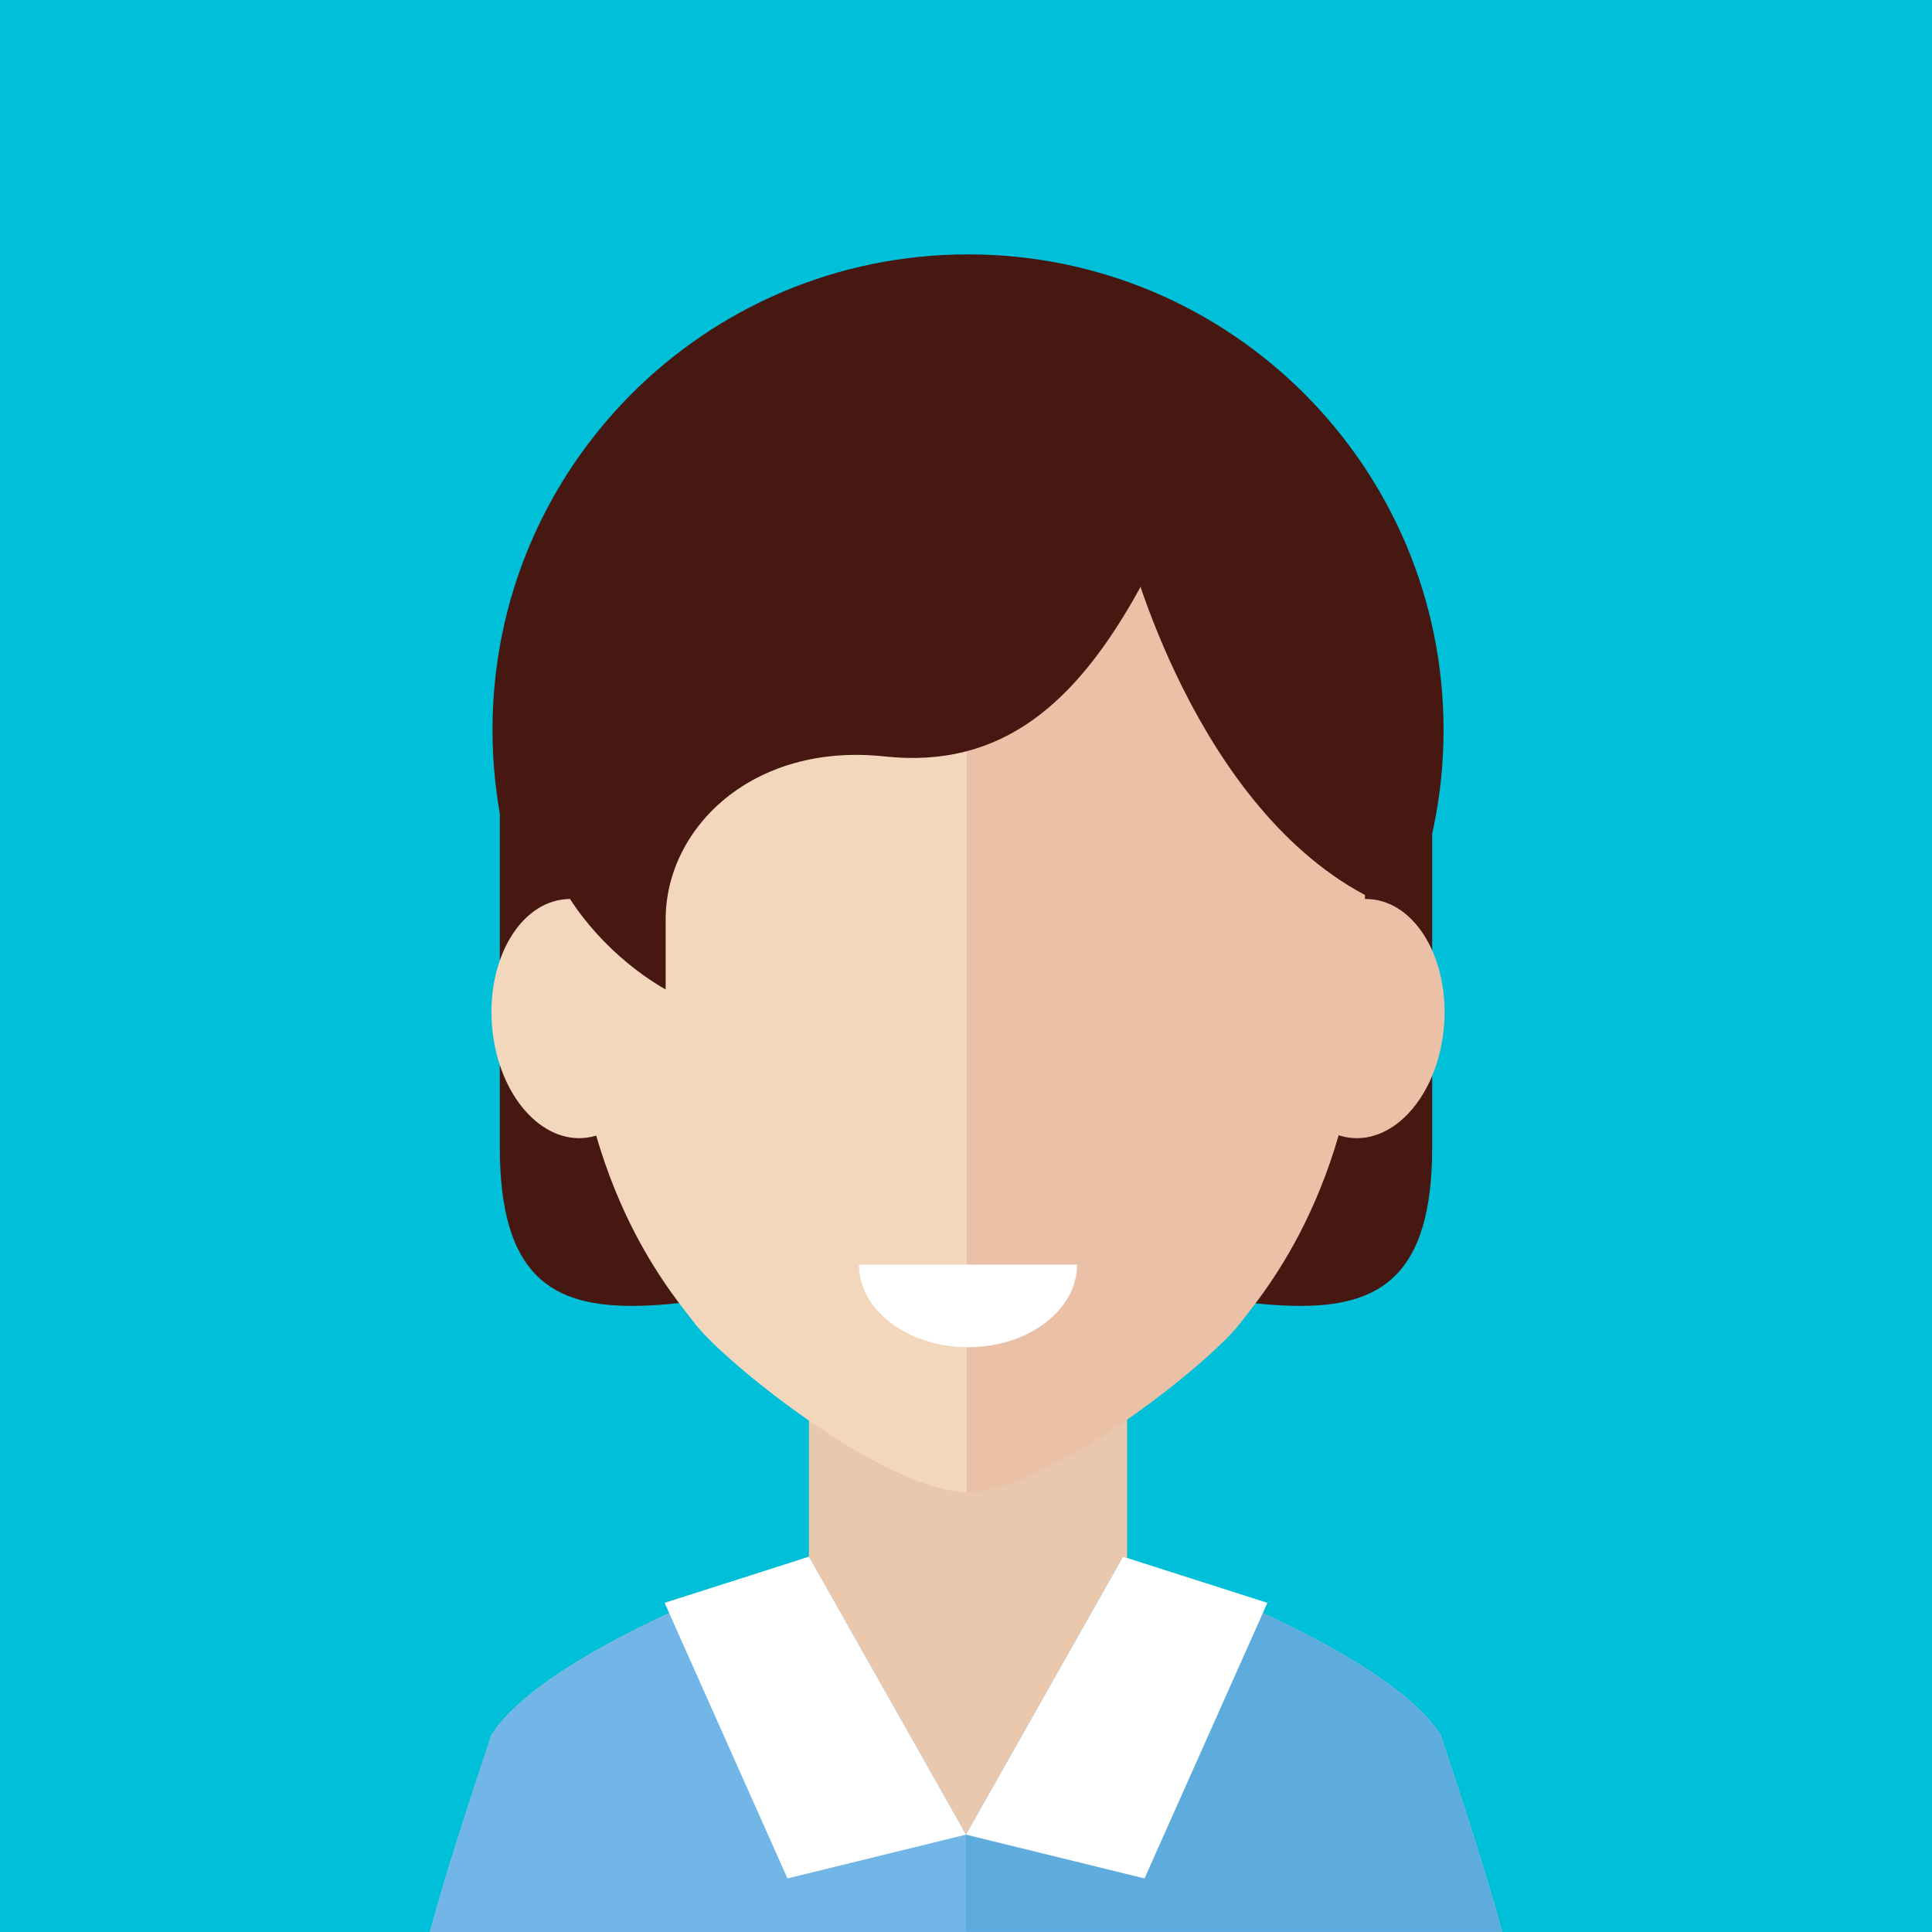
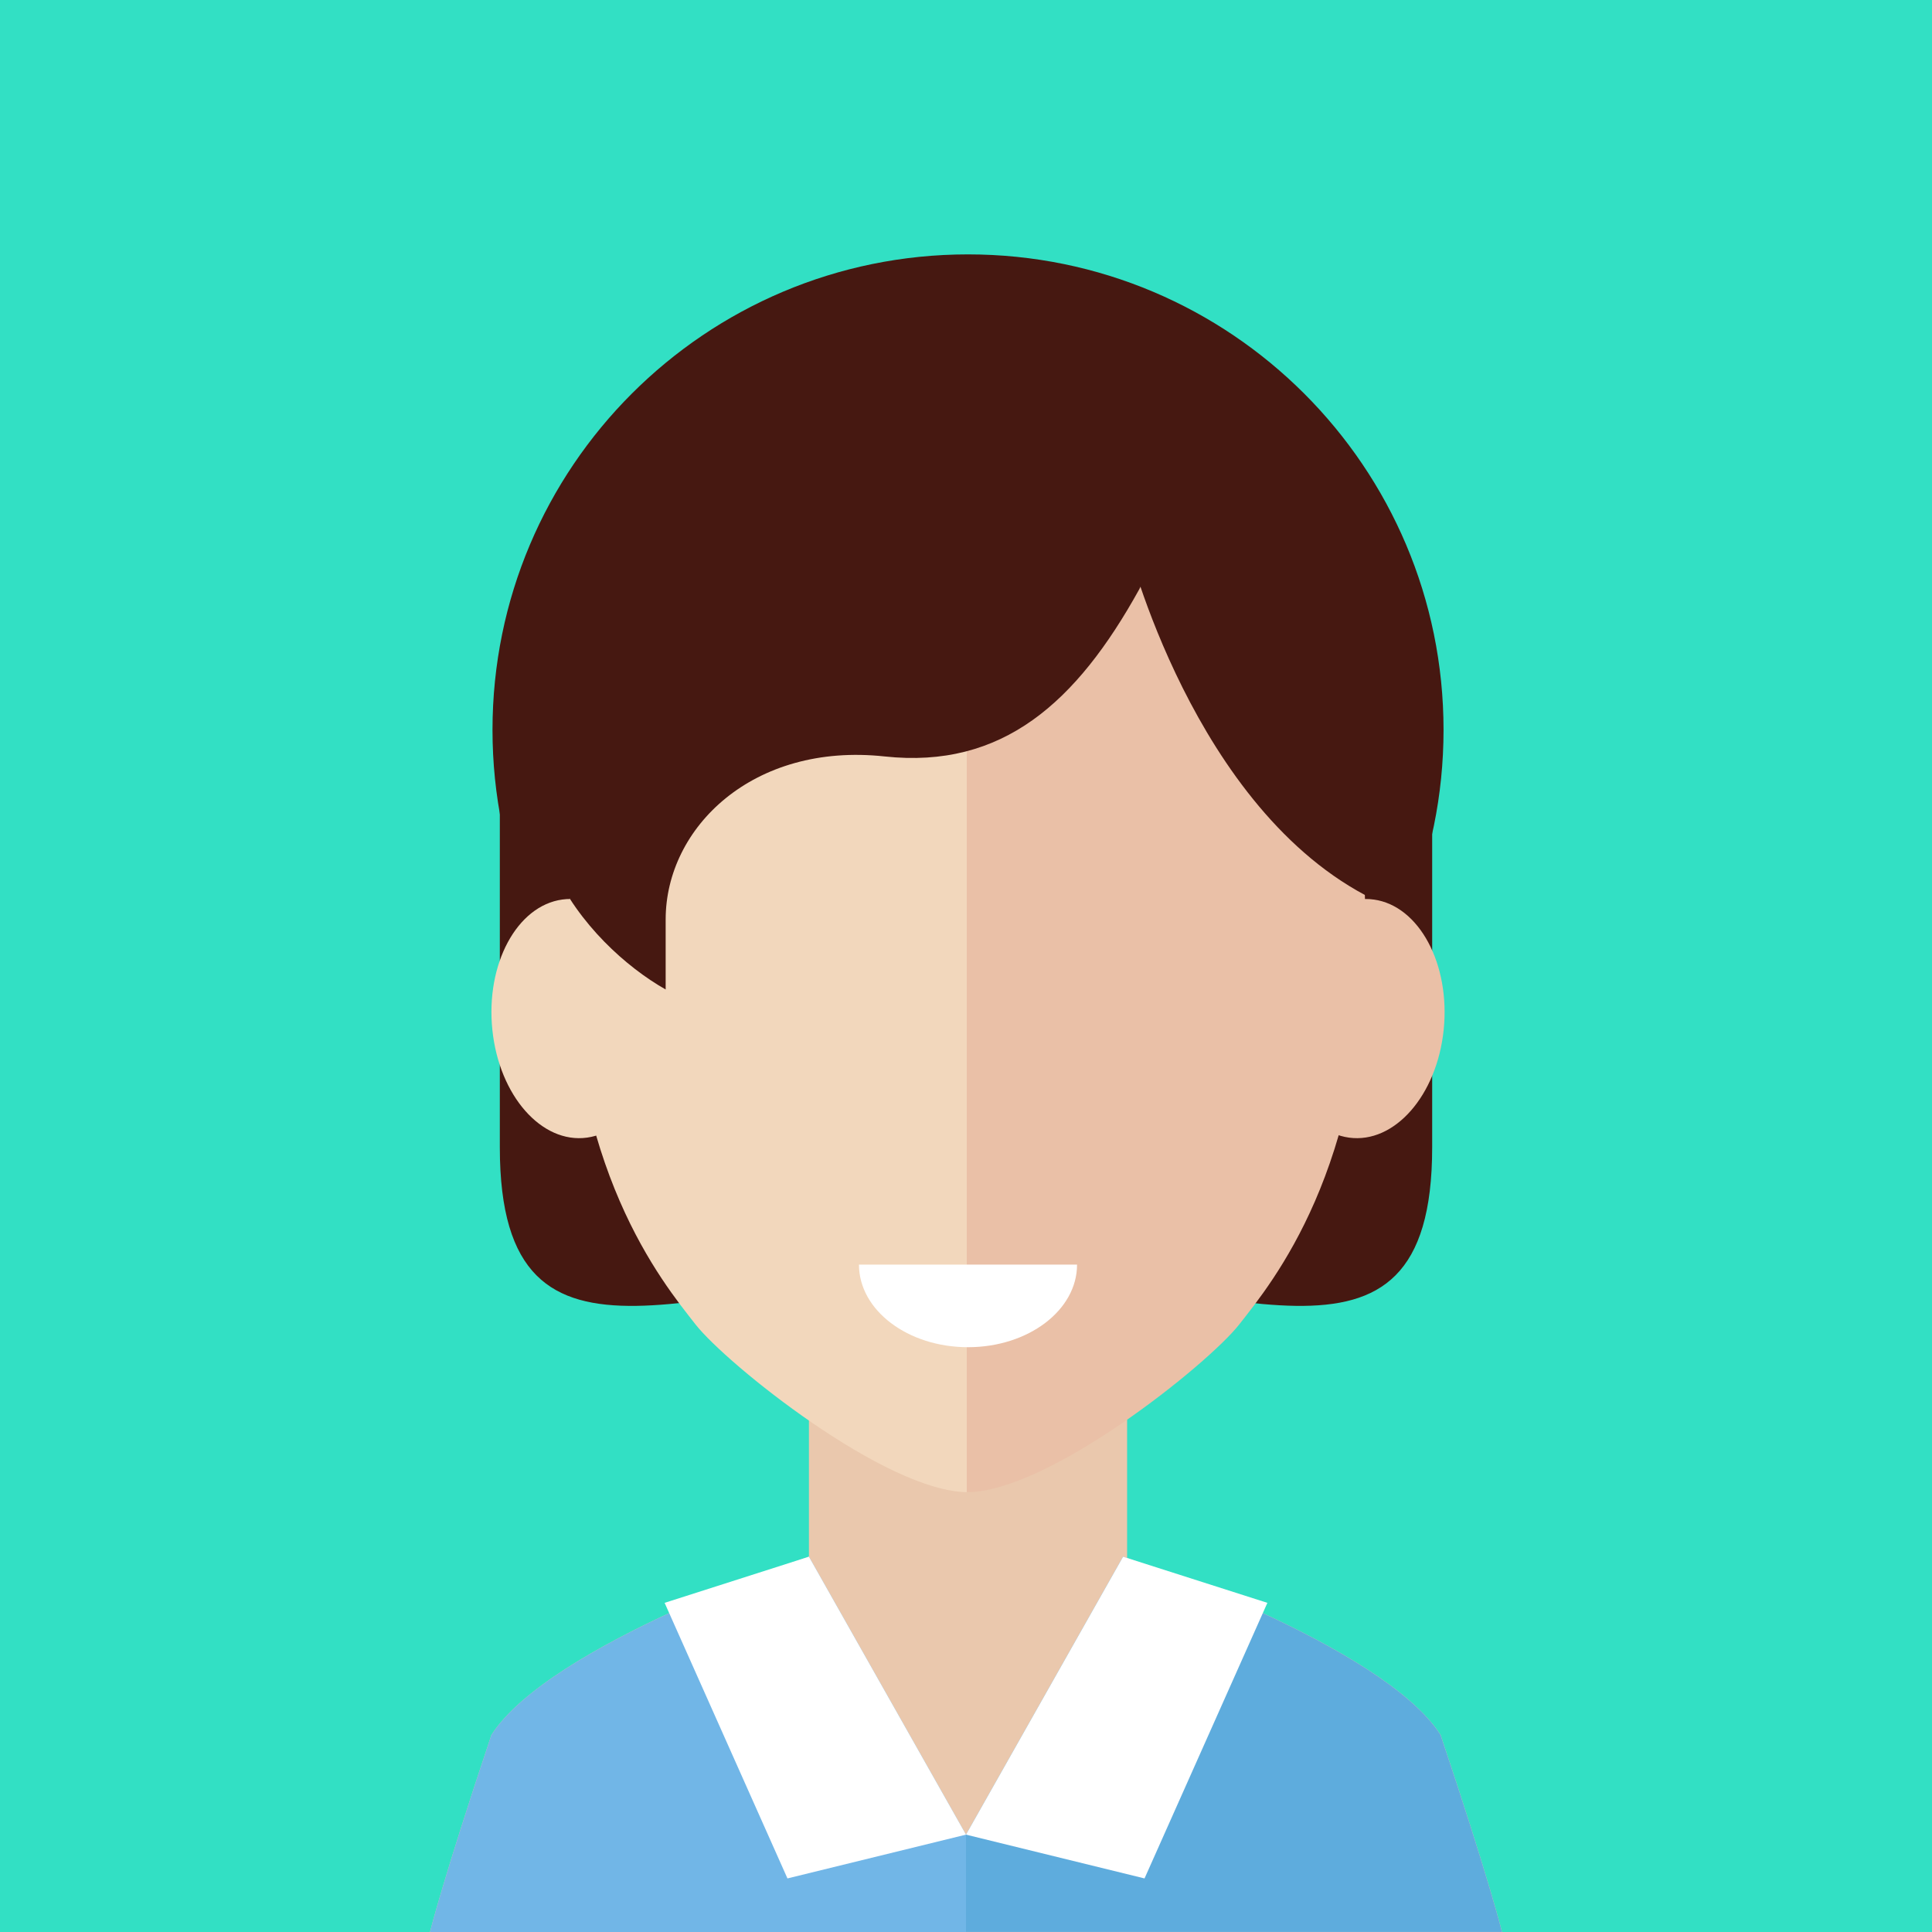
<svg xmlns="http://www.w3.org/2000/svg" id="Layer_1" data-name="Layer 1" viewBox="0 0 200 200">
  <defs>
-     <style>.cls-1{fill:#00bfd8;}.cls-2{fill:#461811;}.cls-3{fill:#eac8ad;}.cls-4{fill:#f2d7bc;}.cls-5{fill:#eac0a7;}.cls-6{fill:#fff;}.cls-7{fill:#71b6e7;}.cls-8{fill:#5eacdd;}</style>
+     <style>.cls-1{fill:#32e0c4;}.cls-2{fill:#461811;}.cls-3{fill:#eac8ad;}.cls-4{fill:#f2d7bc;}.cls-5{fill:#eac0a7;}.cls-6{fill:#fff;}.cls-7{fill:#71b6e7;}.cls-8{fill:#5eacdd;}</style>
  </defs>
  <rect class="cls-1" width="200" height="200" />
  <path class="cls-2" d="M148.258,118.774c0,26.653-21.606,12.827-48.258,12.827h0c-26.652,0-48.258,13.827-48.258-12.827V75.151A48.257,48.257,0,0,1,100,26.893h0a48.258,48.258,0,0,1,48.258,48.258v43.624Z" />
  <circle class="cls-2" cx="100.209" cy="75.56" r="49.226" />
  <polygon class="cls-3" points="116.679 180.977 100 200 83.739 180.977 83.739 144.859 116.679 144.859 116.679 180.977" />
  <path class="cls-4" d="M100.209,44.759c-15.993,0-41.284,9.092-41.284,51.7,0,24.6,9.588,36.195,13.082,40.653,3.216,4.1,19.721,17.358,28.2,17.358V44.759Z" />
  <path class="cls-4" d="M50.969,106.612c-0.706-6.807,2.538-12.848,7.242-13.493s9.093,4.35,9.8,11.157-2.539,12.845-7.245,13.491S51.673,113.417,50.969,106.612Z" />
  <path class="cls-5" d="M100.078,44.759c15.992,0,41.283,9.092,41.283,51.7,0,24.6-9.586,36.195-13.081,40.653-3.216,4.1-19.72,17.358-28.2,17.358V44.759Z" />
  <path class="cls-5" d="M149.449,106.612c0.7-6.807-2.54-12.848-7.243-13.493s-9.092,4.35-9.8,11.157,2.538,12.845,7.243,13.491S148.742,113.417,149.449,106.612Z" />
  <path class="cls-3" d="M100,200V182.77s-12.288-3.044-15-13a35.17,35.17,0,0,1-1.264-8.623S56.871,170.224,50.872,179.6c-4.991,14.858-6.36,20.4-6.36,20.4H100Z" />
  <path class="cls-3" d="M100,200V182.77s12.288-3.044,15-13a35.2,35.2,0,0,0,1.264-8.623s26.868,9.075,32.866,18.448c4.991,14.858,6.36,20.4,6.36,20.4H100Z" />
  <path class="cls-6" d="M100.209,139.462c6.234,0,11.288-3.828,11.288-8.551H88.92C88.92,135.634,93.974,139.462,100.209,139.462Z" />
  <path class="cls-2" d="M97.881,32.5c-29.223,0-38.107,25.6-38.107,37.392-10.6,14.73.955,27.909,9.135,32.539V95.185c0-9.526,9.057-18.347,22.662-16.879,12.192,1.316,19.87-5.573,26.356-17.289C125.935,45.329,115.941,32.5,97.881,32.5Z" />
  <path class="cls-2" d="M116.679,56.2s6.827,27.719,25.526,36.917c3.329-24.92,5.3-19.672,0-32.793s-25.526-22.871-25.526-22.871V56.2Z" />
  <path class="cls-7" d="M100,200V189.921L83.739,161.149S56.871,170.224,50.872,179.6c-4.991,14.858-6.36,20.4-6.36,20.4H100Z" />
  <path class="cls-8" d="M100,200V189.921l16.261-28.772s26.868,9.075,32.866,18.448c4.991,14.858,6.36,20.4,6.36,20.4H100Z" />
  <polygon class="cls-6" points="100 189.921 83.739 161.149 68.801 165.926 81.517 194.454 100 189.921" />
  <polygon class="cls-6" points="100 189.921 116.261 161.149 131.199 165.926 118.482 194.454 100 189.921" />
</svg>
